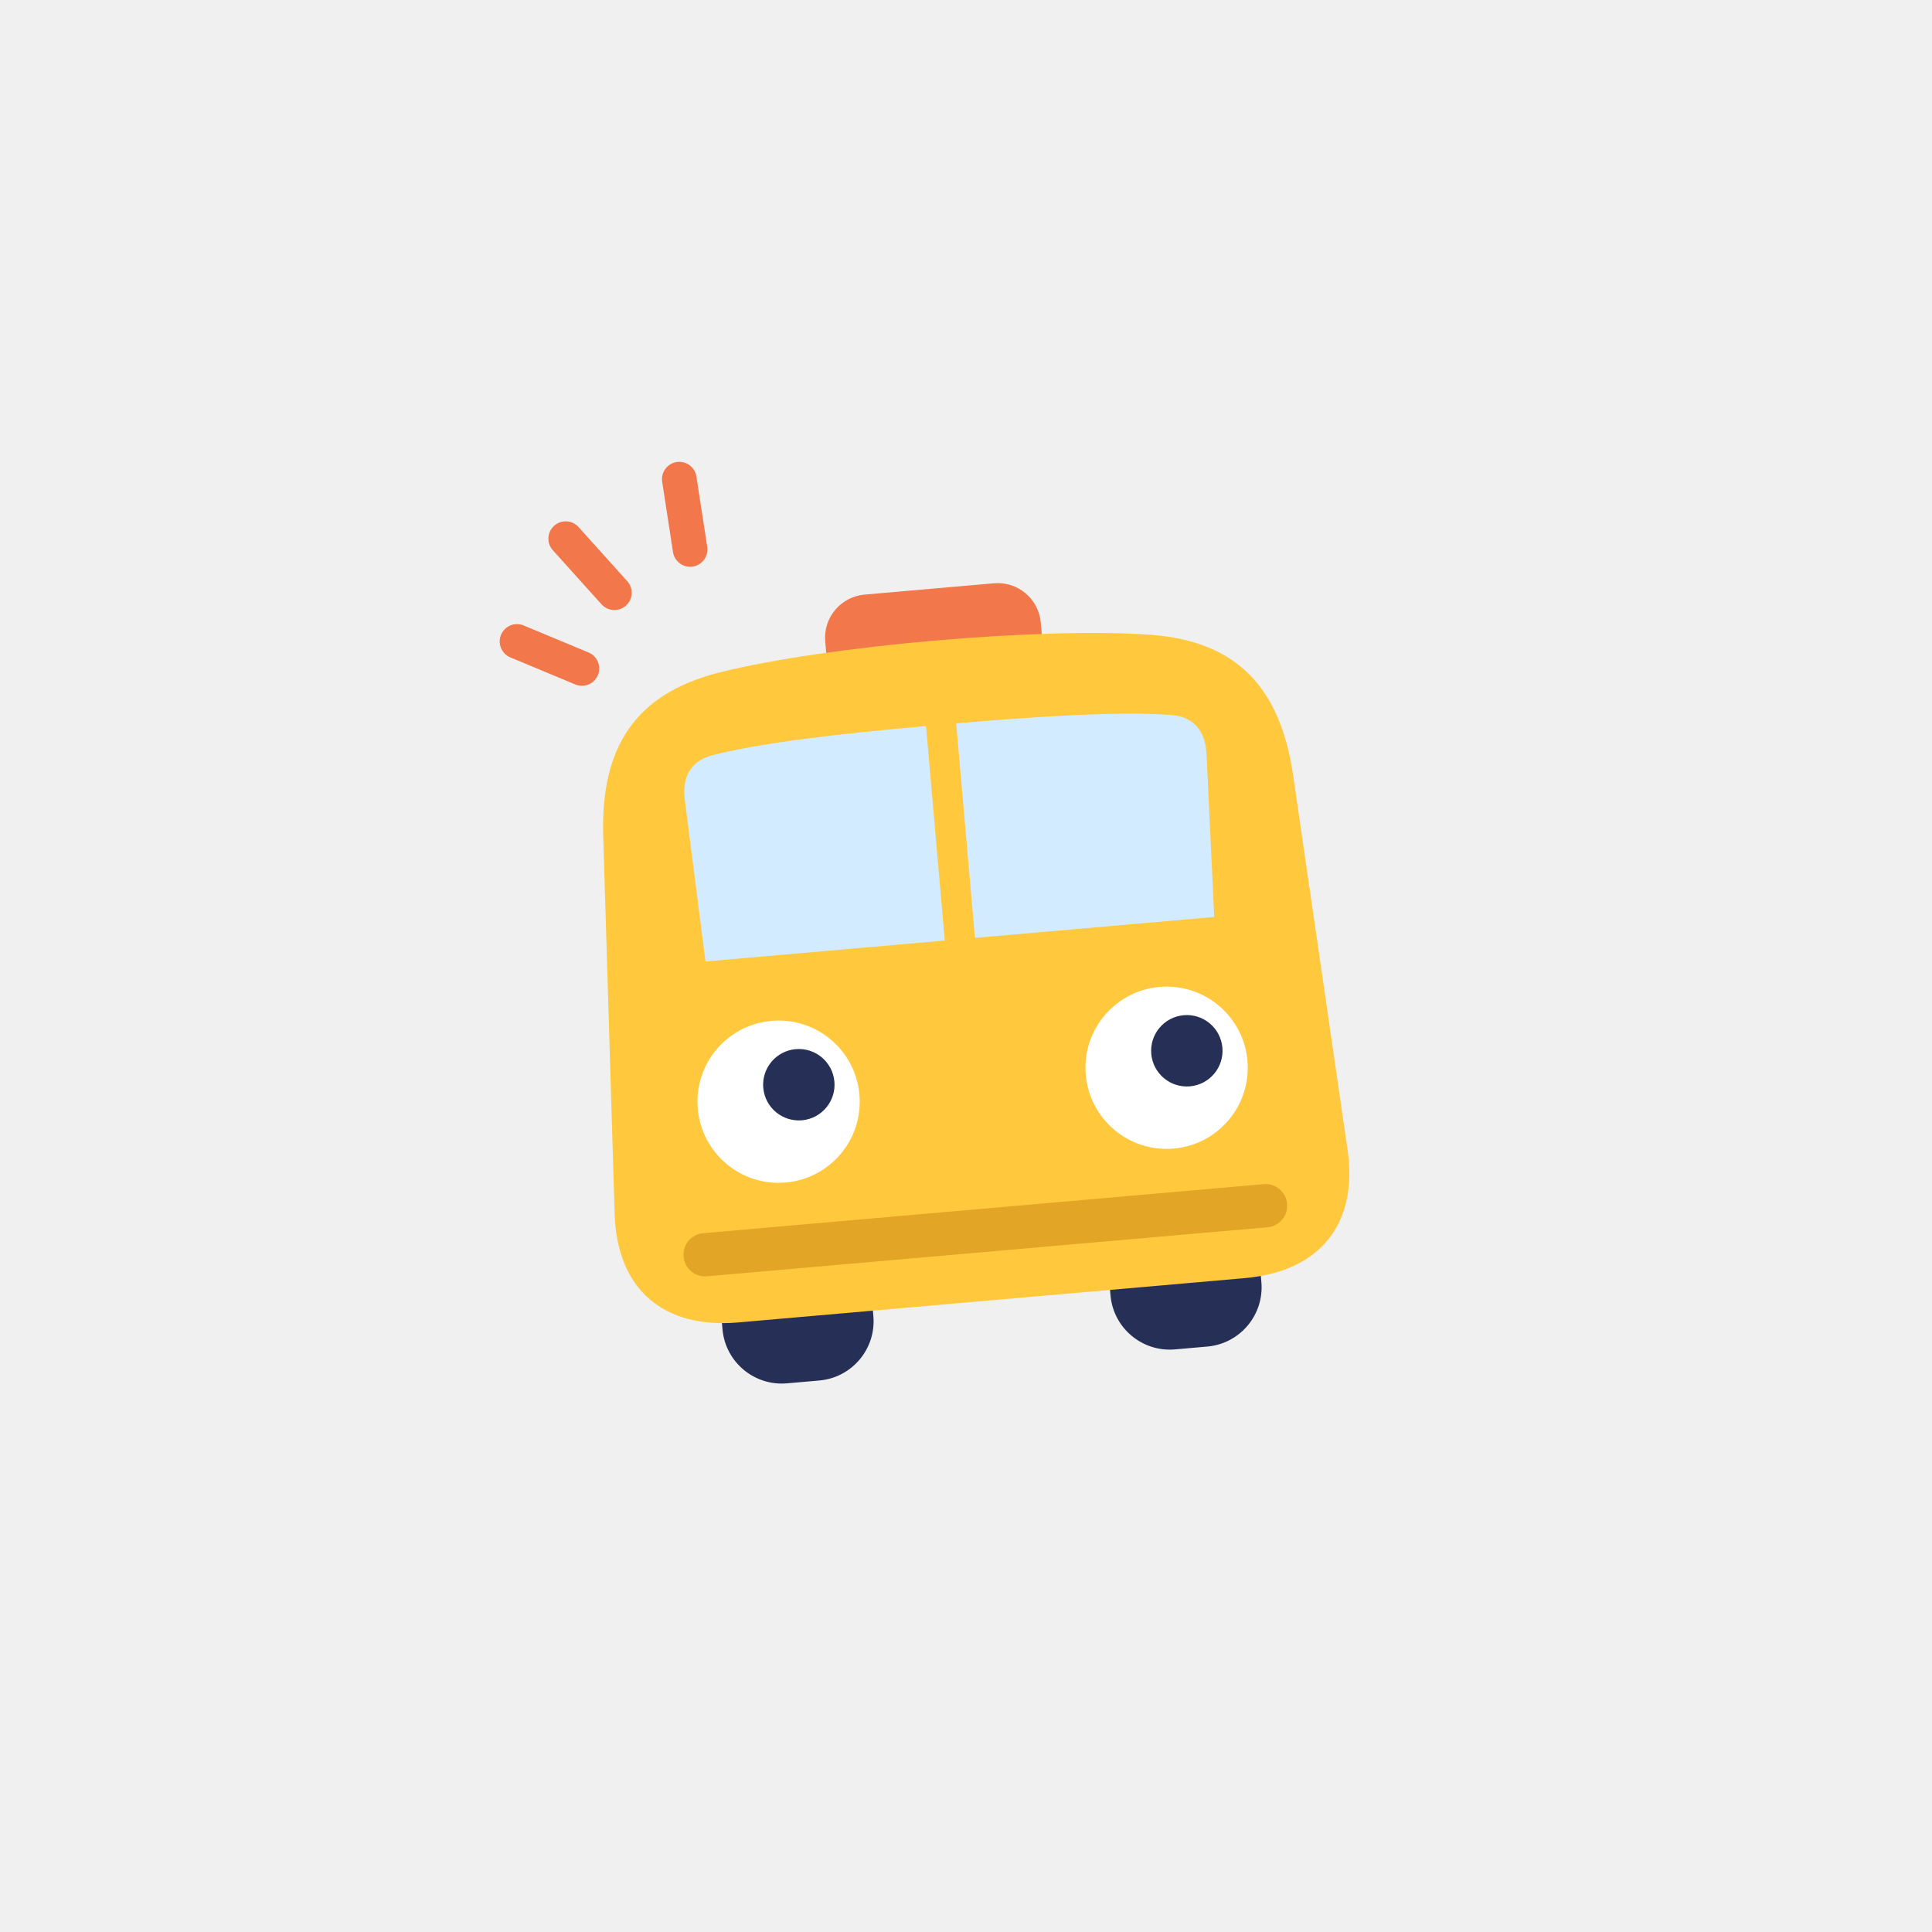
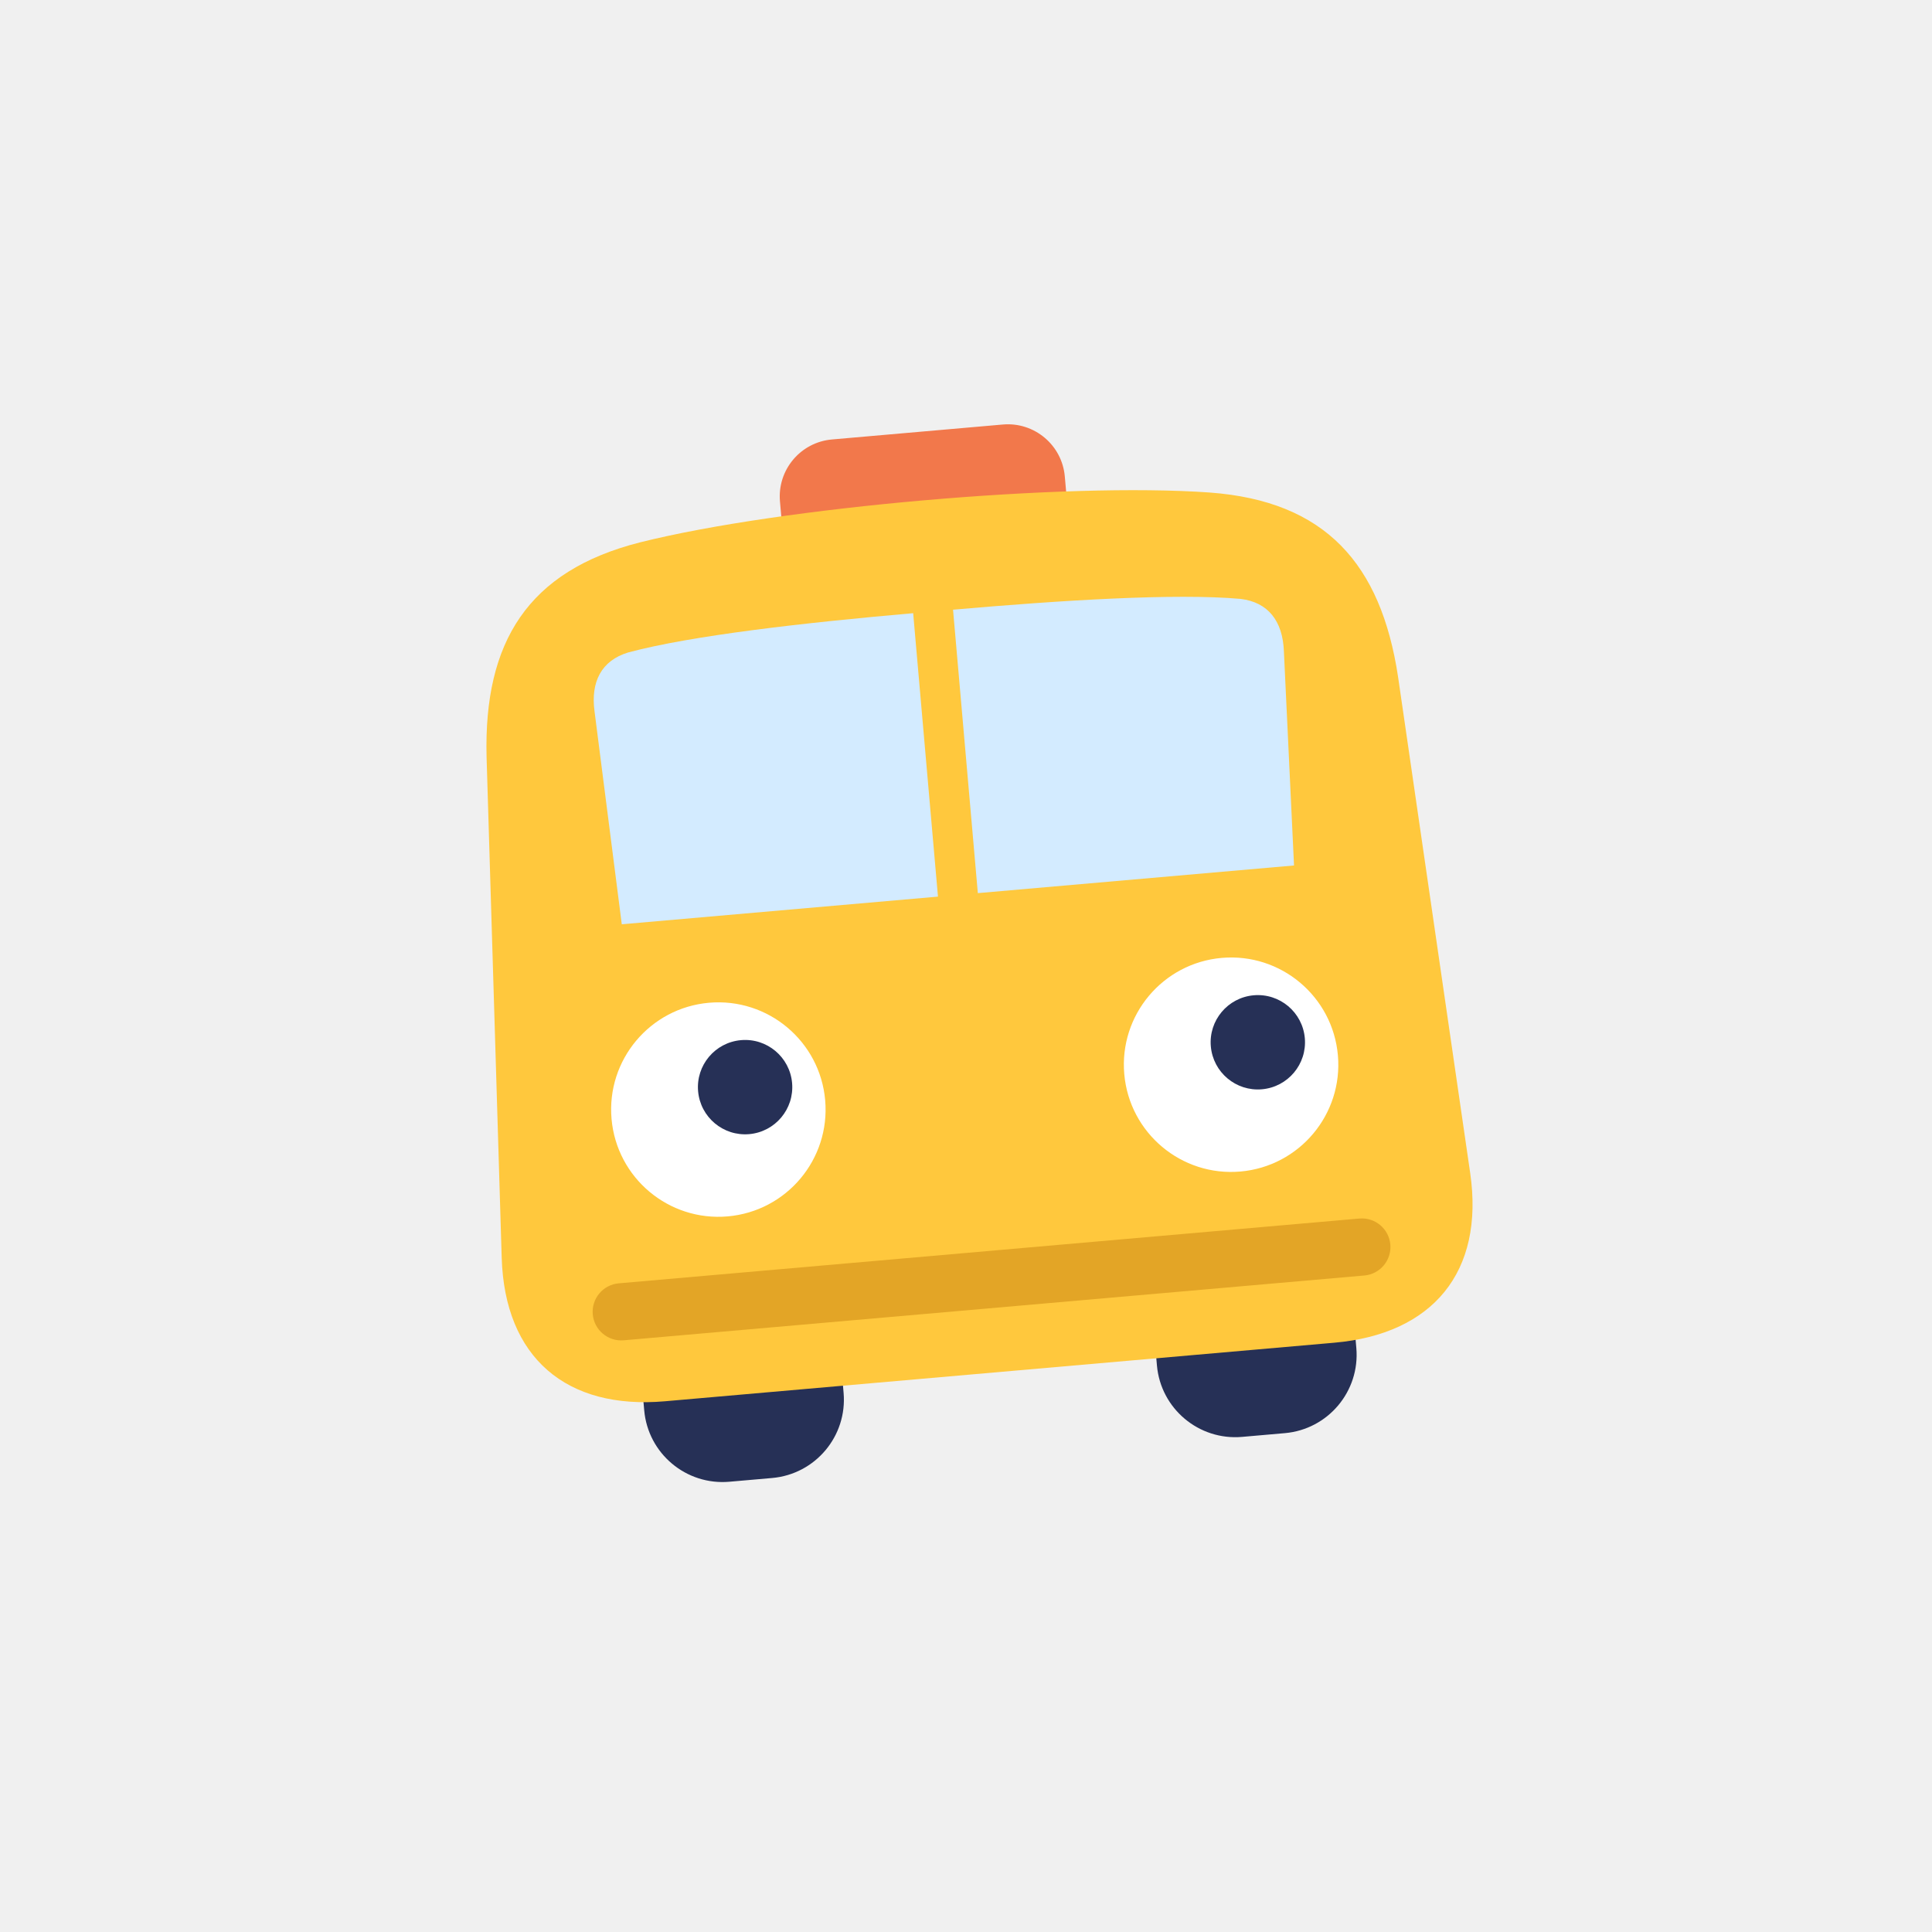
<svg xmlns="http://www.w3.org/2000/svg" width="1024" height="1024" viewBox="0 0 100 100">
-   <g transform="translate(22 22) scale(0.56)">
-     <g fill="none" stroke="#F2784B" stroke-width="3.2" stroke-linecap="round">
-       <path d="M14.5 22.5 L8.5 20" />
-       <path d="M17.5 15.5 L13 10.5" />
-       <path d="M24.5 11.5 L23.5 5" />
-     </g>
+   <g transform="translate(50 50) scale(0.74) translate(-50 -52.5)">
    <g transform="rotate(-5 50 54)">
      <rect x="25" y="74" width="14" height="13" rx="5.5" fill="#263056" />
      <rect x="61" y="74" width="14" height="13" rx="5.5" fill="#263056" />
      <rect x="40" y="15" width="20" height="9" rx="4" fill="#F2784B" />
      <path d="M30 21 C40 19.4 60 19.4 70 21 C78 22.3 81.5 27 82 35 L84 70 C84.4 77 80.4 81 73.5 81 L26.5 81 C19.6 81 15.6 77 16 70 L18 35 C18.5 27 22 22.3 30 21 Z" fill="#FFC83D" />
      <path d="M28.5 28.6 C33 27.8 41 27.6 48.6 27.6 L48.6 47.5 L26.4 47.5 L25.8 32.5 C25.7 30.4 26.6 29 28.5 28.6 Z" fill="#D3EBFF" />
      <path d="M71.5 28.6 C67 27.8 59 27.6 51.4 27.6 L51.4 47.5 L73.6 47.5 L74.2 32.5 C74.3 30.4 73.4 29 71.5 28.6 Z" fill="#D3EBFF" />
      <circle cx="32" cy="61" r="7.5" fill="#FFFFFF" />
      <circle cx="68" cy="61" r="7.5" fill="#FFFFFF" />
      <circle cx="34" cy="59.6" r="3.3" fill="#263056" />
      <circle cx="70" cy="59.6" r="3.3" fill="#263056" />
      <rect x="22" y="72.5" width="56" height="4" rx="2" fill="#E3A526" />
    </g>
  </g>
</svg>
